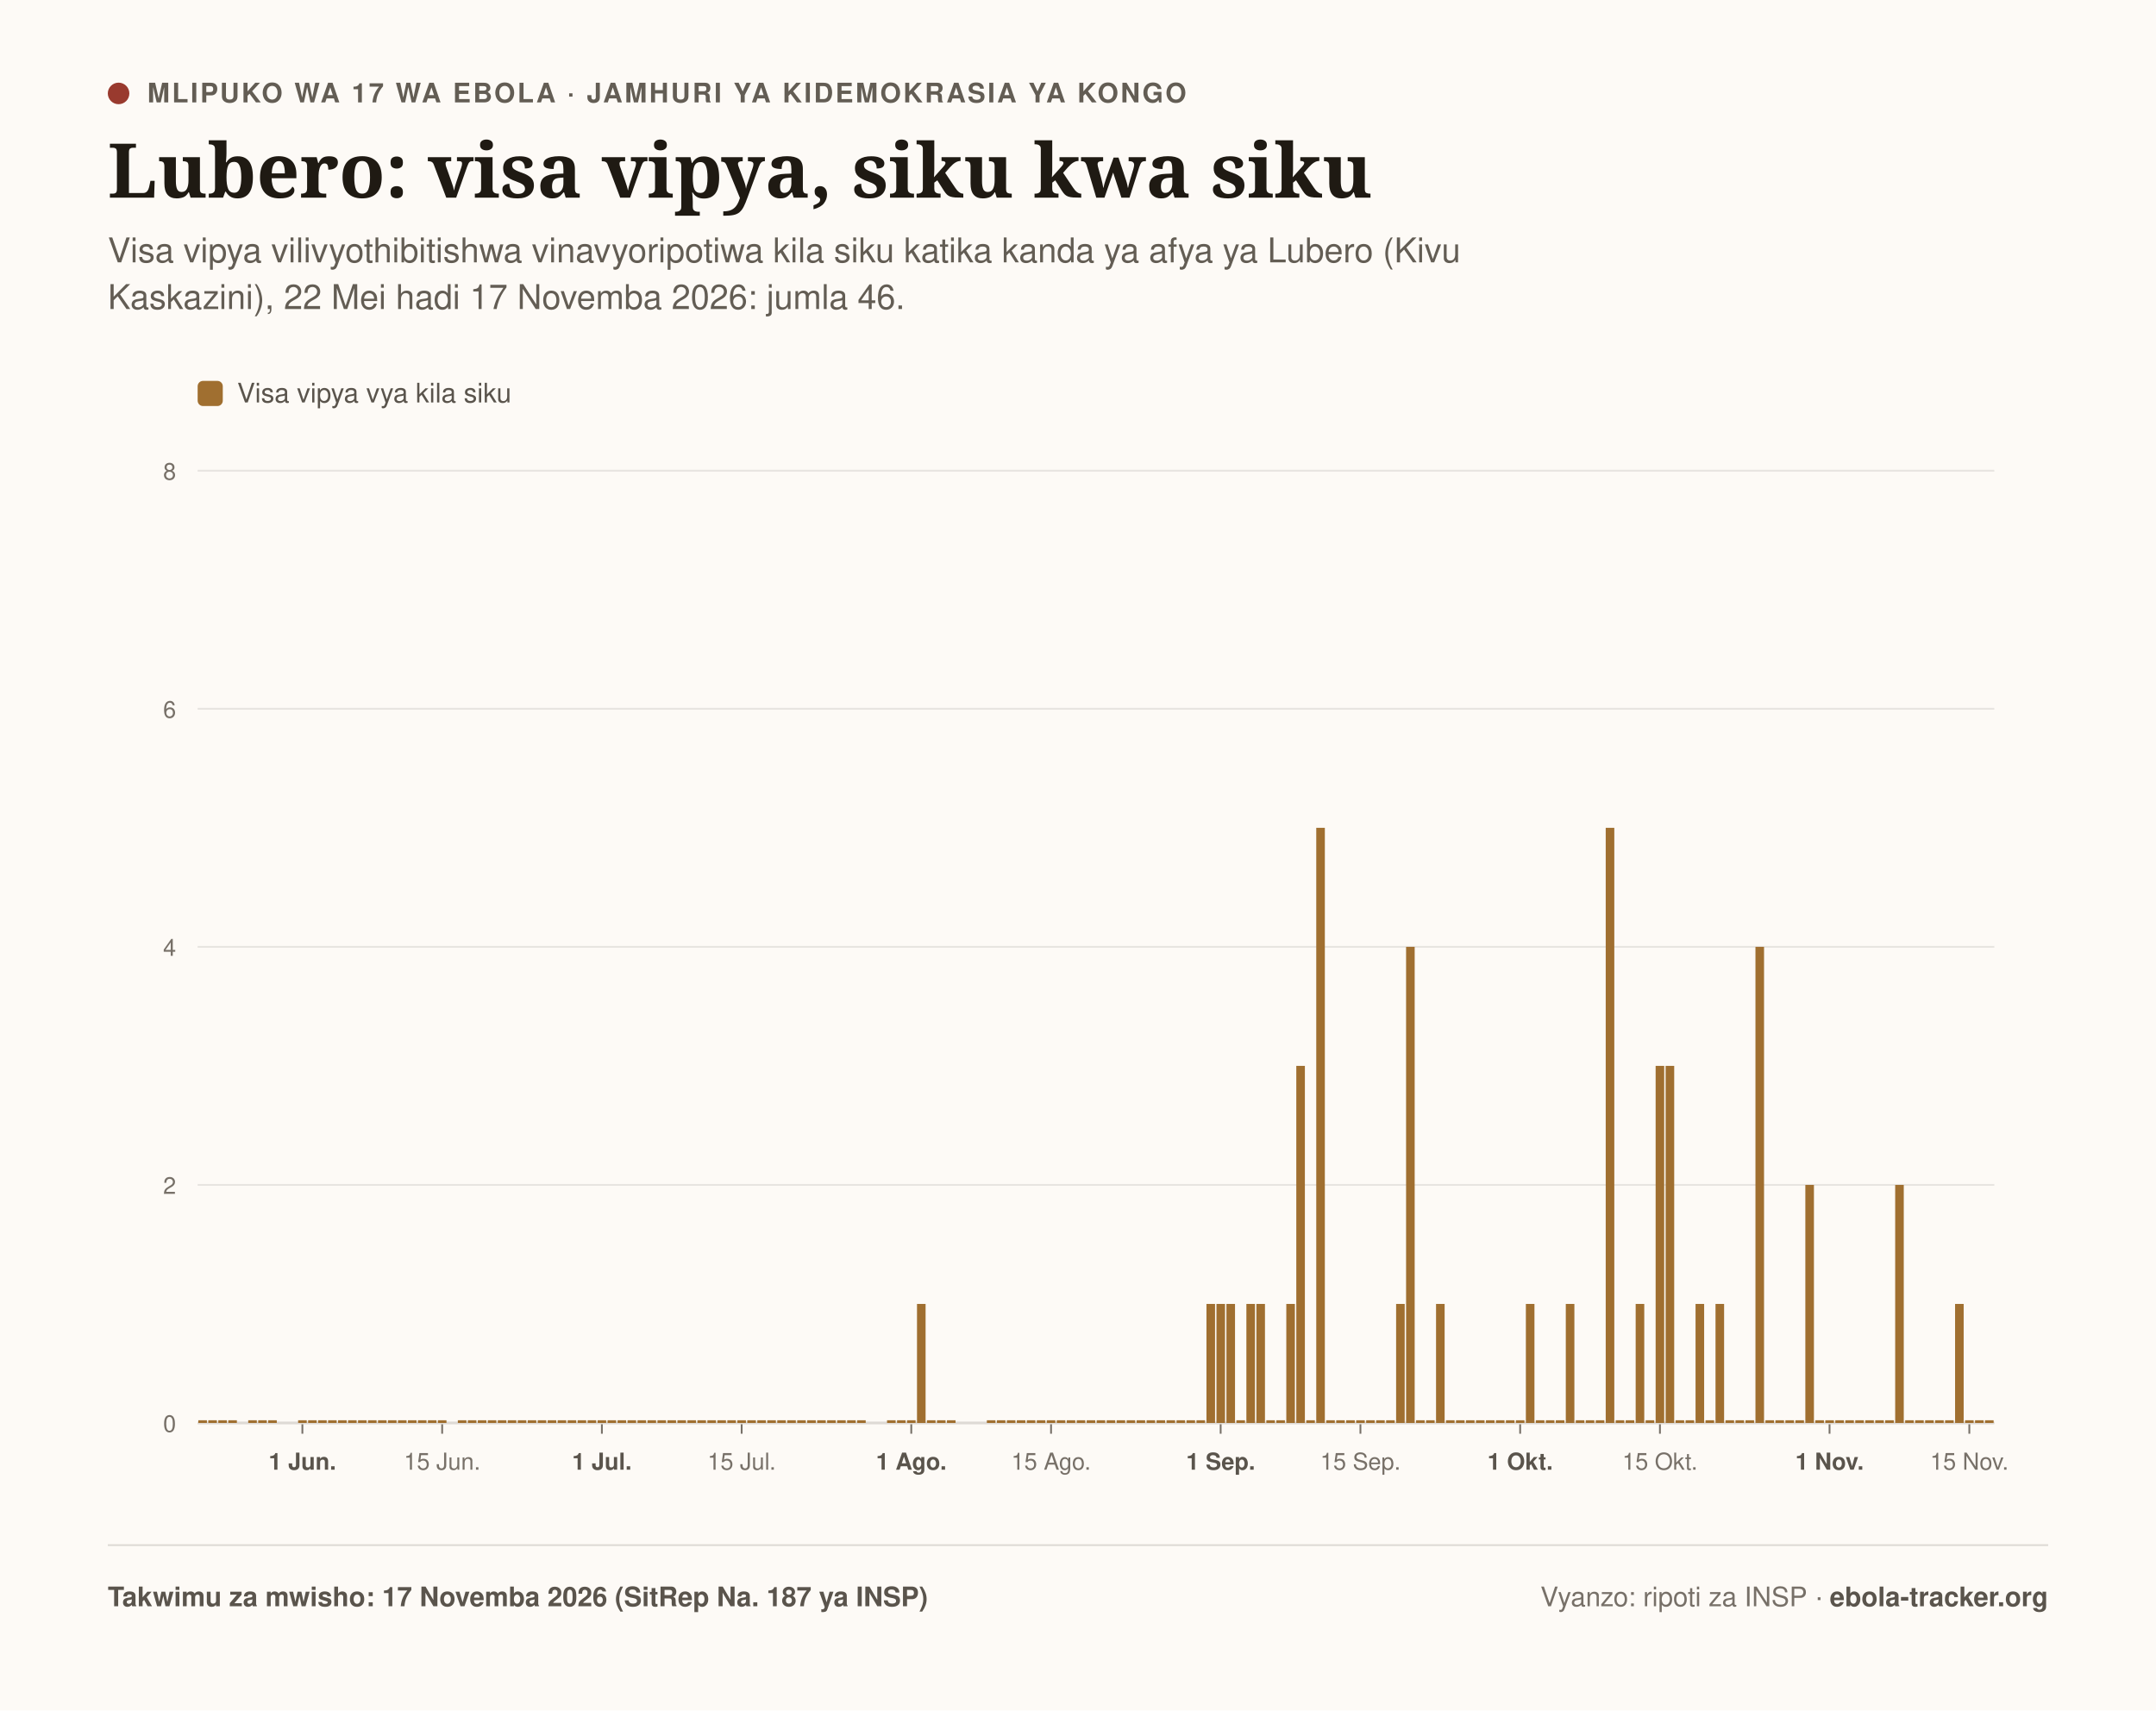
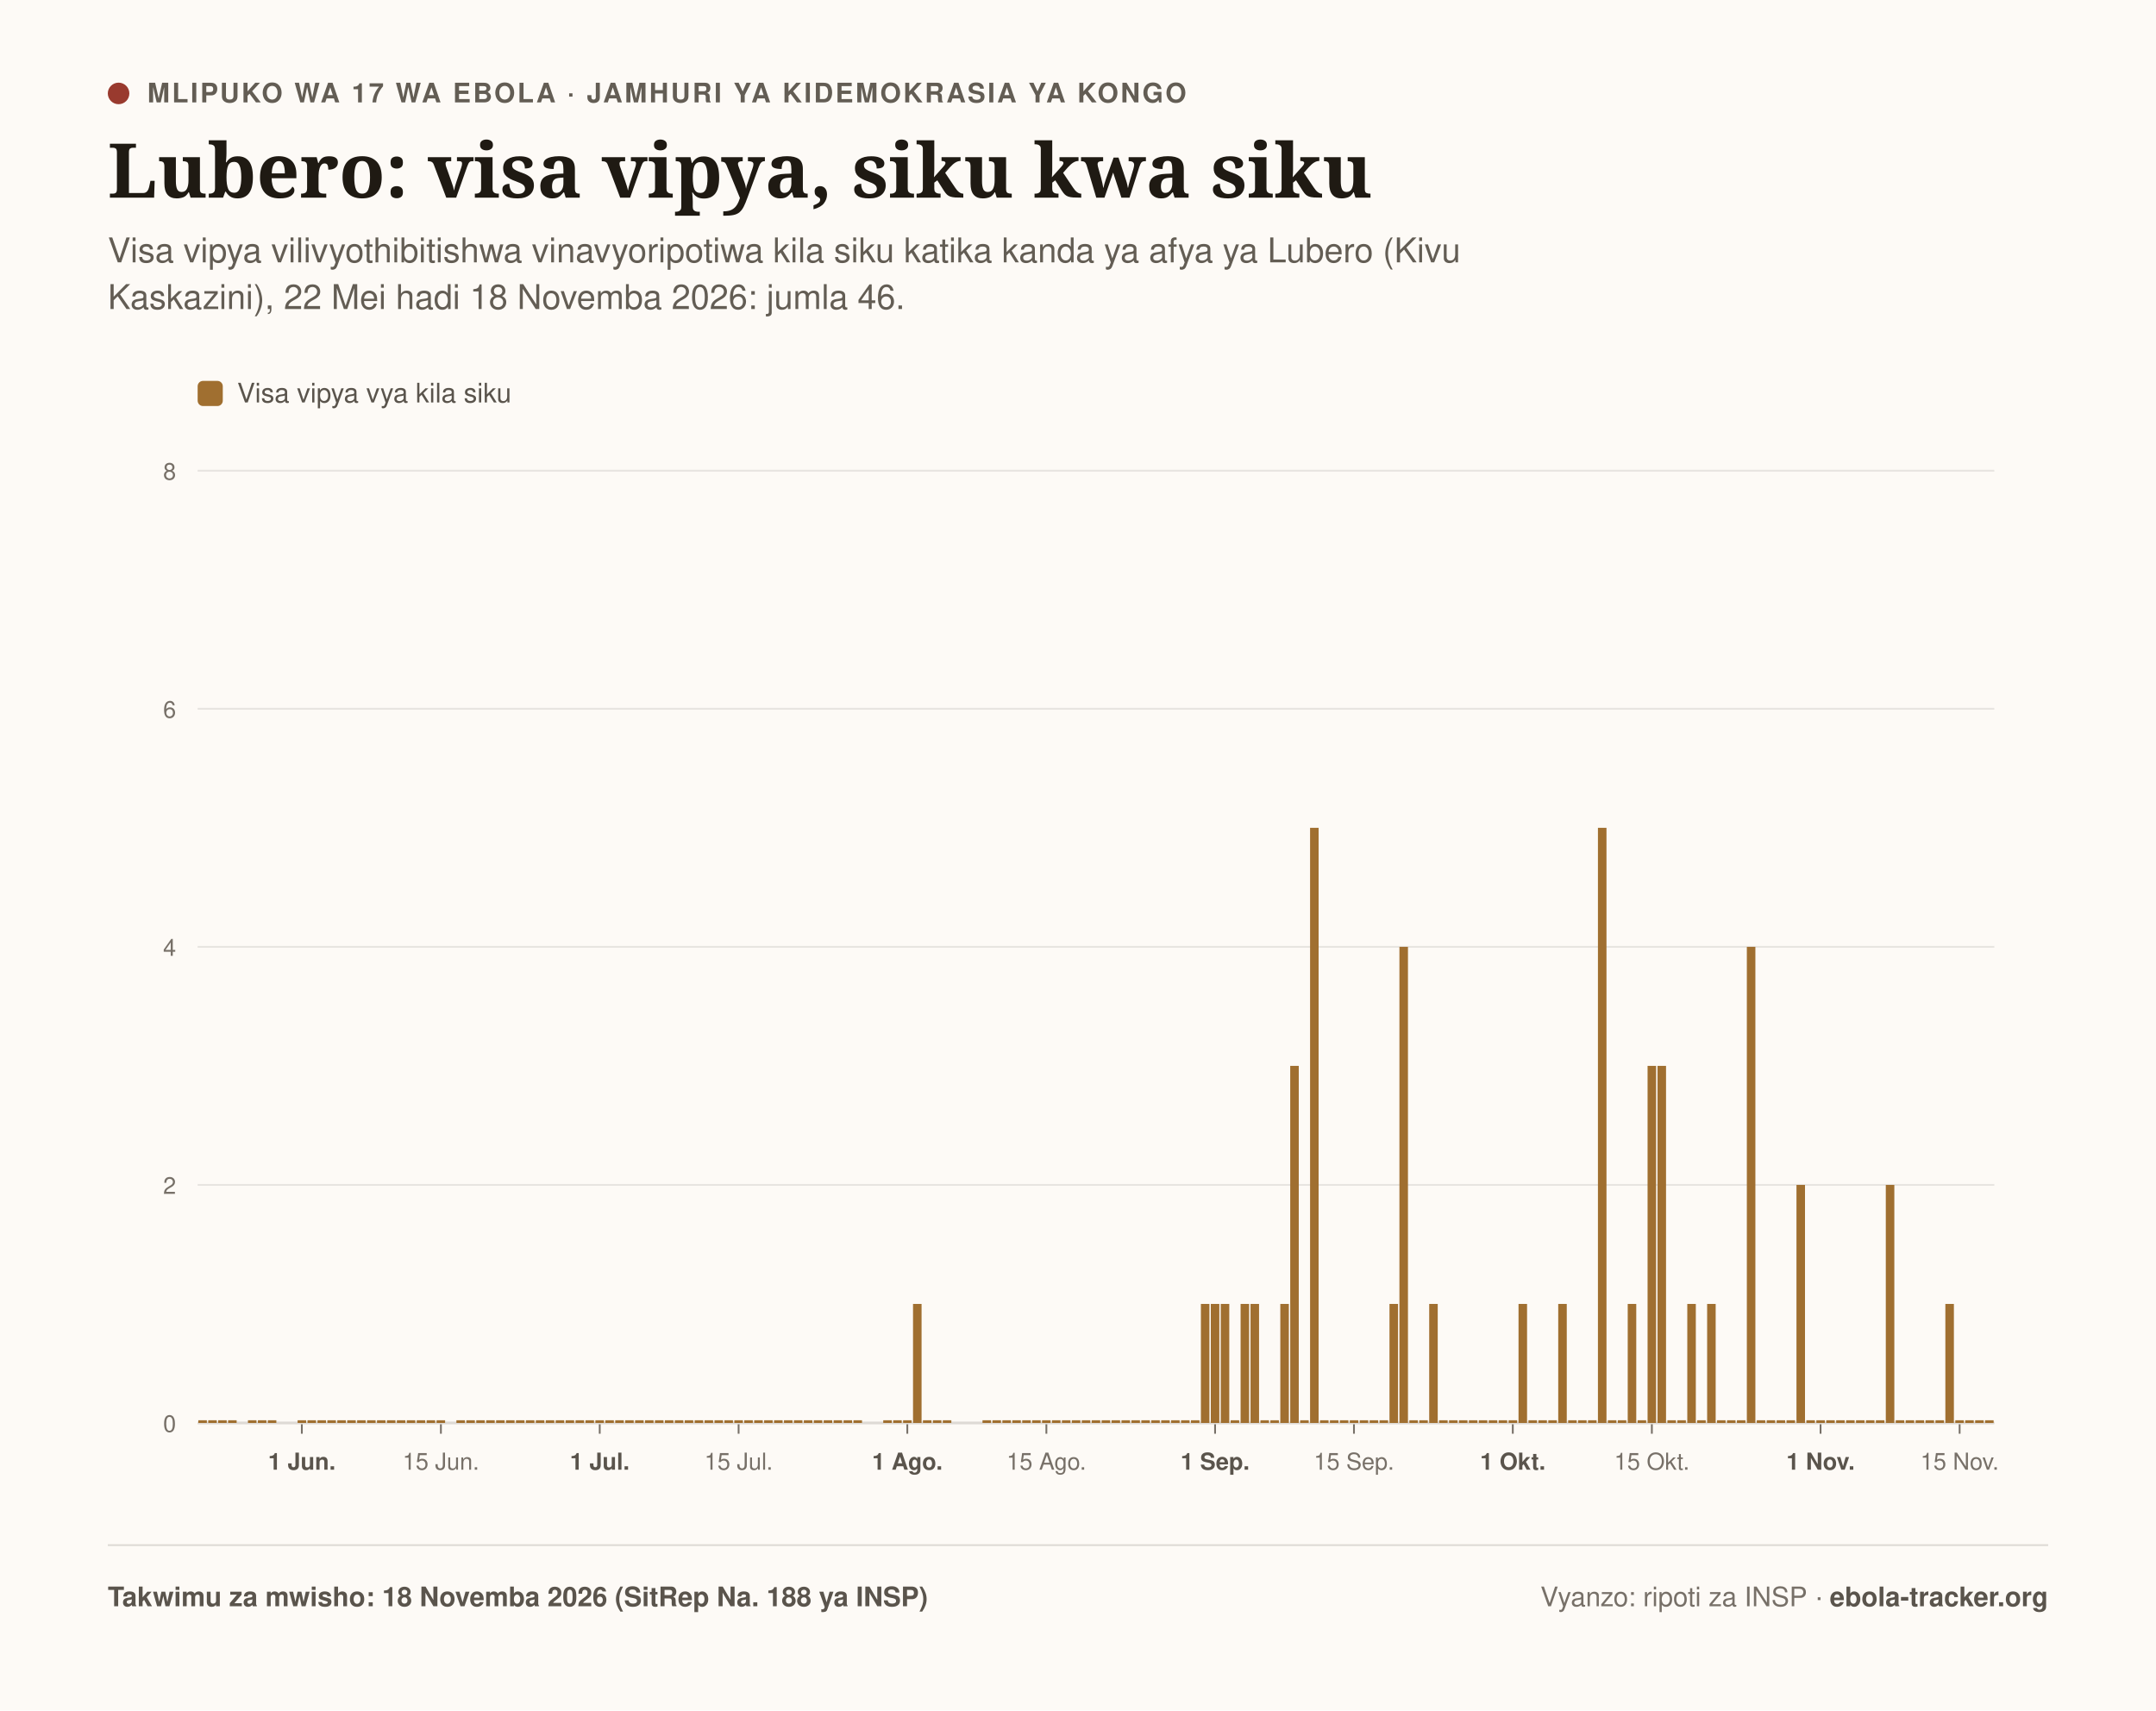
- <svg xmlns="http://www.w3.org/2000/svg" viewBox="0 0 1200 952" role="img" aria-label="Lubero: visa vipya, siku kwa siku. Visa vipya vilivyothibitishwa vinavyoripotiwa kila siku katika kanda ya afya ya Lubero (Kivu Kaskazini), 22 Mei hadi 17 Novemba 2026: jumla 46.">
+ <svg xmlns="http://www.w3.org/2000/svg" viewBox="0 0 1200 952" role="img" aria-label="Lubero: visa vipya, siku kwa siku. Visa vipya vilivyothibitishwa vinavyoripotiwa kila siku katika kanda ya afya ya Lubero (Kivu Kaskazini), 22 Mei hadi 18 Novemba 2026: jumla 46.">
  <rect width="1200" height="952" fill="#FDFAF6" />
  <circle cx="66" cy="52" r="6" fill="#993A2E" />
  <text x="82.0" y="57.0" font-family="'Public Sans',Helvetica,Arial,sans-serif" font-size="15" font-weight="700" fill="#635D54" text-anchor="start" letter-spacing=".08em">MLIPUKO WA 17 WA EBOLA · JAMHURI YA KIDEMOKRASIA YA KONGO</text>
  <text x="60.0" y="110.0" font-family="'Source Serif 4',Georgia,serif" font-size="42" font-weight="600" fill="#1F1A13" text-anchor="start">Lubero: visa vipya, siku kwa siku</text>
  <text x="60.0" y="146.0" font-family="'Public Sans',Helvetica,Arial,sans-serif" font-size="19" font-weight="400" fill="#635D54" text-anchor="start">Visa vipya vilivyothibitishwa vinavyoripotiwa kila siku katika kanda ya afya ya Lubero (Kivu</text>
-   <text x="60.0" y="172.0" font-family="'Public Sans',Helvetica,Arial,sans-serif" font-size="19" font-weight="400" fill="#635D54" text-anchor="start">Kaskazini), 22 Mei hadi 17 Novemba 2026: jumla 46.</text>
+   <text x="60.0" y="172.0" font-family="'Public Sans',Helvetica,Arial,sans-serif" font-size="19" font-weight="400" fill="#635D54" text-anchor="start">Kaskazini), 22 Mei hadi 18 Novemba 2026: jumla 46.</text>
  <rect x="110" y="212" width="14" height="14" rx="3" fill="#A06F30" />
  <text x="132.0" y="224.0" font-family="'Public Sans',Helvetica,Arial,sans-serif" font-size="15" font-weight="400" fill="#5A544C" text-anchor="start">Visa vipya vya kila siku</text>
  <line x1="110" x2="1110" y1="792.0" y2="792.0" stroke="#E7E4E0" />
  <text x="98.0" y="797.0" font-family="'Public Sans',Helvetica,Arial,sans-serif" font-size="13" font-weight="400" fill="#777068" text-anchor="end">0</text>
  <line x1="110" x2="1110" y1="659.5" y2="659.5" stroke="#E7E4E0" />
  <text x="98.0" y="664.5" font-family="'Public Sans',Helvetica,Arial,sans-serif" font-size="13" font-weight="400" fill="#777068" text-anchor="end">2</text>
  <line x1="110" x2="1110" y1="527.0" y2="527.0" stroke="#E7E4E0" />
  <text x="98.0" y="532.0" font-family="'Public Sans',Helvetica,Arial,sans-serif" font-size="13" font-weight="400" fill="#777068" text-anchor="end">4</text>
  <line x1="110" x2="1110" y1="394.5" y2="394.5" stroke="#E7E4E0" />
  <text x="98.0" y="399.5" font-family="'Public Sans',Helvetica,Arial,sans-serif" font-size="13" font-weight="400" fill="#777068" text-anchor="end">6</text>
  <line x1="110" x2="1110" y1="262.0" y2="262.0" stroke="#E7E4E0" />
  <text x="98.0" y="267.0" font-family="'Public Sans',Helvetica,Arial,sans-serif" font-size="13" font-weight="400" fill="#777068" text-anchor="end">8</text>
-   <line x1="168.3" x2="168.3" y1="792" y2="798" stroke="#777068" />
-   <text x="168.3" y="818.0" font-family="'Public Sans',Helvetica,Arial,sans-serif" font-size="13" font-weight="600" fill="#5A544C" text-anchor="middle">1 Jun.</text>
-   <line x1="246.1" x2="246.1" y1="792" y2="798" stroke="#777068" />
-   <text x="246.1" y="818.0" font-family="'Public Sans',Helvetica,Arial,sans-serif" font-size="13" font-weight="400" fill="#777068" text-anchor="middle">15 Jun.</text>
-   <line x1="335.0" x2="335.0" y1="792" y2="798" stroke="#777068" />
-   <text x="335.0" y="818.0" font-family="'Public Sans',Helvetica,Arial,sans-serif" font-size="13" font-weight="600" fill="#5A544C" text-anchor="middle">1 Jul.</text>
-   <line x1="412.8" x2="412.8" y1="792" y2="798" stroke="#777068" />
-   <text x="412.8" y="818.0" font-family="'Public Sans',Helvetica,Arial,sans-serif" font-size="13" font-weight="400" fill="#777068" text-anchor="middle">15 Jul.</text>
-   <line x1="507.2" x2="507.2" y1="792" y2="798" stroke="#777068" />
-   <text x="507.2" y="818.0" font-family="'Public Sans',Helvetica,Arial,sans-serif" font-size="13" font-weight="600" fill="#5A544C" text-anchor="middle">1 Ago.</text>
-   <line x1="585.0" x2="585.0" y1="792" y2="798" stroke="#777068" />
-   <text x="585.0" y="818.0" font-family="'Public Sans',Helvetica,Arial,sans-serif" font-size="13" font-weight="400" fill="#777068" text-anchor="middle">15 Ago.</text>
-   <line x1="679.4" x2="679.4" y1="792" y2="798" stroke="#777068" />
-   <text x="679.4" y="818.0" font-family="'Public Sans',Helvetica,Arial,sans-serif" font-size="13" font-weight="600" fill="#5A544C" text-anchor="middle">1 Sep.</text>
-   <line x1="757.2" x2="757.2" y1="792" y2="798" stroke="#777068" />
-   <text x="757.2" y="818.0" font-family="'Public Sans',Helvetica,Arial,sans-serif" font-size="13" font-weight="400" fill="#777068" text-anchor="middle">15 Sep.</text>
-   <line x1="846.1" x2="846.1" y1="792" y2="798" stroke="#777068" />
-   <text x="846.1" y="818.0" font-family="'Public Sans',Helvetica,Arial,sans-serif" font-size="13" font-weight="600" fill="#5A544C" text-anchor="middle">1 Okt.</text>
-   <line x1="923.9" x2="923.9" y1="792" y2="798" stroke="#777068" />
-   <text x="923.9" y="818.0" font-family="'Public Sans',Helvetica,Arial,sans-serif" font-size="13" font-weight="400" fill="#777068" text-anchor="middle">15 Okt.</text>
-   <line x1="1018.3" x2="1018.3" y1="792" y2="798" stroke="#777068" />
-   <text x="1018.3" y="818.0" font-family="'Public Sans',Helvetica,Arial,sans-serif" font-size="13" font-weight="600" fill="#5A544C" text-anchor="middle">1 Nov.</text>
-   <line x1="1096.1" x2="1096.1" y1="792" y2="798" stroke="#777068" />
-   <text x="1096.1" y="818.0" font-family="'Public Sans',Helvetica,Arial,sans-serif" font-size="13" font-weight="400" fill="#777068" text-anchor="middle">15 Nov.</text>
+   <line x1="168.0" x2="168.0" y1="792" y2="798" stroke="#777068" />
+   <text x="168.0" y="818.0" font-family="'Public Sans',Helvetica,Arial,sans-serif" font-size="13" font-weight="600" fill="#5A544C" text-anchor="middle">1 Jun.</text>
+   <line x1="245.4" x2="245.4" y1="792" y2="798" stroke="#777068" />
+   <text x="245.4" y="818.0" font-family="'Public Sans',Helvetica,Arial,sans-serif" font-size="13" font-weight="400" fill="#777068" text-anchor="middle">15 Jun.</text>
+   <line x1="333.8" x2="333.8" y1="792" y2="798" stroke="#777068" />
+   <text x="333.8" y="818.0" font-family="'Public Sans',Helvetica,Arial,sans-serif" font-size="13" font-weight="600" fill="#5A544C" text-anchor="middle">1 Jul.</text>
+   <line x1="411.1" x2="411.1" y1="792" y2="798" stroke="#777068" />
+   <text x="411.1" y="818.0" font-family="'Public Sans',Helvetica,Arial,sans-serif" font-size="13" font-weight="400" fill="#777068" text-anchor="middle">15 Jul.</text>
+   <line x1="505.0" x2="505.0" y1="792" y2="798" stroke="#777068" />
+   <text x="505.0" y="818.0" font-family="'Public Sans',Helvetica,Arial,sans-serif" font-size="13" font-weight="600" fill="#5A544C" text-anchor="middle">1 Ago.</text>
+   <line x1="582.4" x2="582.4" y1="792" y2="798" stroke="#777068" />
+   <text x="582.4" y="818.0" font-family="'Public Sans',Helvetica,Arial,sans-serif" font-size="13" font-weight="400" fill="#777068" text-anchor="middle">15 Ago.</text>
+   <line x1="676.3" x2="676.3" y1="792" y2="798" stroke="#777068" />
+   <text x="676.3" y="818.0" font-family="'Public Sans',Helvetica,Arial,sans-serif" font-size="13" font-weight="600" fill="#5A544C" text-anchor="middle">1 Sep.</text>
+   <line x1="753.6" x2="753.6" y1="792" y2="798" stroke="#777068" />
+   <text x="753.6" y="818.0" font-family="'Public Sans',Helvetica,Arial,sans-serif" font-size="13" font-weight="400" fill="#777068" text-anchor="middle">15 Sep.</text>
+   <line x1="842.0" x2="842.0" y1="792" y2="798" stroke="#777068" />
+   <text x="842.0" y="818.0" font-family="'Public Sans',Helvetica,Arial,sans-serif" font-size="13" font-weight="600" fill="#5A544C" text-anchor="middle">1 Okt.</text>
+   <line x1="919.4" x2="919.4" y1="792" y2="798" stroke="#777068" />
+   <text x="919.4" y="818.0" font-family="'Public Sans',Helvetica,Arial,sans-serif" font-size="13" font-weight="400" fill="#777068" text-anchor="middle">15 Okt.</text>
+   <line x1="1013.3" x2="1013.3" y1="792" y2="798" stroke="#777068" />
+   <text x="1013.3" y="818.0" font-family="'Public Sans',Helvetica,Arial,sans-serif" font-size="13" font-weight="600" fill="#5A544C" text-anchor="middle">1 Nov.</text>
+   <line x1="1090.7" x2="1090.7" y1="792" y2="798" stroke="#777068" />
+   <text x="1090.7" y="818.0" font-family="'Public Sans',Helvetica,Arial,sans-serif" font-size="13" font-weight="400" fill="#777068" text-anchor="middle">15 Nov.</text>
  <line x1="110" x2="1110" y1="792" y2="792" stroke="#DEDAD5" stroke-width="1.5" />
-   <rect x="110.39" y="790.50" width="4.78" height="1.50" fill="#A06F30" />
-   <rect x="115.94" y="790.50" width="4.78" height="1.50" fill="#A06F30" />
-   <rect x="121.50" y="790.50" width="4.78" height="1.50" fill="#A06F30" />
-   <rect x="127.06" y="790.50" width="4.78" height="1.50" fill="#A06F30" />
-   <rect x="138.17" y="790.50" width="4.78" height="1.50" fill="#A06F30" />
-   <rect x="143.72" y="790.50" width="4.78" height="1.50" fill="#A06F30" />
-   <rect x="149.28" y="790.50" width="4.78" height="1.50" fill="#A06F30" />
-   <rect x="165.94" y="790.50" width="4.78" height="1.50" fill="#A06F30" />
-   <rect x="171.50" y="790.50" width="4.78" height="1.50" fill="#A06F30" />
-   <rect x="177.06" y="790.50" width="4.78" height="1.50" fill="#A06F30" />
-   <rect x="182.61" y="790.50" width="4.78" height="1.50" fill="#A06F30" />
-   <rect x="188.17" y="790.50" width="4.78" height="1.50" fill="#A06F30" />
-   <rect x="193.72" y="790.50" width="4.78" height="1.50" fill="#A06F30" />
-   <rect x="199.28" y="790.50" width="4.78" height="1.50" fill="#A06F30" />
-   <rect x="204.83" y="790.50" width="4.78" height="1.50" fill="#A06F30" />
-   <rect x="210.39" y="790.50" width="4.78" height="1.50" fill="#A06F30" />
-   <rect x="215.94" y="790.50" width="4.78" height="1.50" fill="#A06F30" />
-   <rect x="221.50" y="790.50" width="4.78" height="1.50" fill="#A06F30" />
-   <rect x="227.06" y="790.50" width="4.78" height="1.50" fill="#A06F30" />
-   <rect x="232.61" y="790.50" width="4.78" height="1.50" fill="#A06F30" />
-   <rect x="238.17" y="790.50" width="4.78" height="1.50" fill="#A06F30" />
-   <rect x="243.72" y="790.50" width="4.78" height="1.50" fill="#A06F30" />
-   <rect x="254.83" y="790.50" width="4.78" height="1.50" fill="#A06F30" />
-   <rect x="260.39" y="790.50" width="4.78" height="1.50" fill="#A06F30" />
-   <rect x="265.94" y="790.50" width="4.78" height="1.50" fill="#A06F30" />
-   <rect x="271.50" y="790.50" width="4.78" height="1.50" fill="#A06F30" />
-   <rect x="277.06" y="790.50" width="4.78" height="1.50" fill="#A06F30" />
-   <rect x="282.61" y="790.50" width="4.78" height="1.50" fill="#A06F30" />
-   <rect x="288.17" y="790.50" width="4.78" height="1.50" fill="#A06F30" />
-   <rect x="293.72" y="790.50" width="4.78" height="1.50" fill="#A06F30" />
-   <rect x="299.28" y="790.50" width="4.78" height="1.50" fill="#A06F30" />
-   <rect x="304.83" y="790.50" width="4.78" height="1.50" fill="#A06F30" />
-   <rect x="310.39" y="790.50" width="4.78" height="1.50" fill="#A06F30" />
-   <rect x="315.94" y="790.50" width="4.78" height="1.50" fill="#A06F30" />
-   <rect x="321.50" y="790.50" width="4.78" height="1.50" fill="#A06F30" />
-   <rect x="327.06" y="790.50" width="4.78" height="1.50" fill="#A06F30" />
-   <rect x="332.61" y="790.50" width="4.78" height="1.50" fill="#A06F30" />
-   <rect x="338.17" y="790.50" width="4.78" height="1.50" fill="#A06F30" />
-   <rect x="343.72" y="790.50" width="4.78" height="1.50" fill="#A06F30" />
-   <rect x="349.28" y="790.50" width="4.78" height="1.50" fill="#A06F30" />
-   <rect x="354.83" y="790.50" width="4.78" height="1.50" fill="#A06F30" />
-   <rect x="360.39" y="790.50" width="4.78" height="1.50" fill="#A06F30" />
-   <rect x="365.94" y="790.50" width="4.78" height="1.50" fill="#A06F30" />
-   <rect x="371.50" y="790.50" width="4.78" height="1.50" fill="#A06F30" />
-   <rect x="377.06" y="790.50" width="4.78" height="1.50" fill="#A06F30" />
-   <rect x="382.61" y="790.50" width="4.78" height="1.50" fill="#A06F30" />
-   <rect x="388.17" y="790.50" width="4.78" height="1.50" fill="#A06F30" />
-   <rect x="393.72" y="790.50" width="4.78" height="1.50" fill="#A06F30" />
-   <rect x="399.28" y="790.50" width="4.78" height="1.50" fill="#A06F30" />
-   <rect x="404.83" y="790.50" width="4.78" height="1.50" fill="#A06F30" />
-   <rect x="410.39" y="790.50" width="4.78" height="1.50" fill="#A06F30" />
-   <rect x="415.94" y="790.50" width="4.78" height="1.50" fill="#A06F30" />
-   <rect x="421.50" y="790.50" width="4.78" height="1.50" fill="#A06F30" />
-   <rect x="427.06" y="790.50" width="4.78" height="1.50" fill="#A06F30" />
-   <rect x="432.61" y="790.50" width="4.78" height="1.50" fill="#A06F30" />
-   <rect x="438.17" y="790.50" width="4.78" height="1.50" fill="#A06F30" />
-   <rect x="443.72" y="790.50" width="4.78" height="1.50" fill="#A06F30" />
-   <rect x="449.28" y="790.50" width="4.78" height="1.50" fill="#A06F30" />
-   <rect x="454.83" y="790.50" width="4.78" height="1.50" fill="#A06F30" />
-   <rect x="460.39" y="790.50" width="4.78" height="1.50" fill="#A06F30" />
-   <rect x="465.94" y="790.50" width="4.78" height="1.50" fill="#A06F30" />
-   <rect x="471.50" y="790.50" width="4.78" height="1.50" fill="#A06F30" />
-   <rect x="477.06" y="790.50" width="4.78" height="1.50" fill="#A06F30" />
-   <rect x="493.72" y="790.50" width="4.78" height="1.50" fill="#A06F30" />
-   <rect x="499.28" y="790.50" width="4.78" height="1.50" fill="#A06F30" />
-   <rect x="504.83" y="790.50" width="4.78" height="1.50" fill="#A06F30" />
-   <rect x="510.39" y="725.75" width="4.78" height="66.25" fill="#A06F30" />
-   <rect x="515.94" y="790.50" width="4.78" height="1.50" fill="#A06F30" />
-   <rect x="521.50" y="790.50" width="4.78" height="1.50" fill="#A06F30" />
-   <rect x="527.06" y="790.50" width="4.78" height="1.50" fill="#A06F30" />
-   <rect x="549.28" y="790.50" width="4.78" height="1.50" fill="#A06F30" />
-   <rect x="554.83" y="790.50" width="4.78" height="1.50" fill="#A06F30" />
-   <rect x="560.39" y="790.50" width="4.78" height="1.50" fill="#A06F30" />
-   <rect x="565.94" y="790.50" width="4.78" height="1.50" fill="#A06F30" />
-   <rect x="571.50" y="790.50" width="4.78" height="1.50" fill="#A06F30" />
-   <rect x="577.06" y="790.50" width="4.78" height="1.50" fill="#A06F30" />
-   <rect x="582.61" y="790.50" width="4.78" height="1.50" fill="#A06F30" />
-   <rect x="588.17" y="790.50" width="4.78" height="1.50" fill="#A06F30" />
-   <rect x="593.72" y="790.50" width="4.78" height="1.50" fill="#A06F30" />
-   <rect x="599.28" y="790.50" width="4.78" height="1.50" fill="#A06F30" />
-   <rect x="604.83" y="790.50" width="4.78" height="1.50" fill="#A06F30" />
-   <rect x="610.39" y="790.50" width="4.78" height="1.50" fill="#A06F30" />
-   <rect x="615.94" y="790.50" width="4.78" height="1.50" fill="#A06F30" />
-   <rect x="621.50" y="790.50" width="4.78" height="1.50" fill="#A06F30" />
-   <rect x="627.06" y="790.50" width="4.78" height="1.50" fill="#A06F30" />
-   <rect x="632.61" y="790.50" width="4.78" height="1.50" fill="#A06F30" />
-   <rect x="638.17" y="790.50" width="4.78" height="1.50" fill="#A06F30" />
-   <rect x="643.72" y="790.50" width="4.78" height="1.50" fill="#A06F30" />
-   <rect x="649.28" y="790.50" width="4.78" height="1.50" fill="#A06F30" />
-   <rect x="654.83" y="790.50" width="4.78" height="1.50" fill="#A06F30" />
-   <rect x="660.39" y="790.50" width="4.78" height="1.50" fill="#A06F30" />
-   <rect x="665.94" y="790.50" width="4.78" height="1.50" fill="#A06F30" />
-   <rect x="671.50" y="725.75" width="4.78" height="66.25" fill="#A06F30" />
-   <rect x="677.06" y="725.75" width="4.78" height="66.25" fill="#A06F30" />
-   <rect x="682.61" y="725.75" width="4.78" height="66.25" fill="#A06F30" />
-   <rect x="688.17" y="790.50" width="4.78" height="1.50" fill="#A06F30" />
-   <rect x="693.72" y="725.75" width="4.78" height="66.25" fill="#A06F30" />
-   <rect x="699.28" y="725.75" width="4.78" height="66.25" fill="#A06F30" />
-   <rect x="704.83" y="790.50" width="4.78" height="1.50" fill="#A06F30" />
-   <rect x="710.39" y="790.50" width="4.78" height="1.50" fill="#A06F30" />
-   <rect x="715.94" y="725.75" width="4.78" height="66.25" fill="#A06F30" />
-   <rect x="721.50" y="593.25" width="4.78" height="198.75" fill="#A06F30" />
-   <rect x="727.06" y="790.50" width="4.78" height="1.50" fill="#A06F30" />
-   <rect x="732.61" y="460.75" width="4.78" height="331.25" fill="#A06F30" />
-   <rect x="738.17" y="790.50" width="4.78" height="1.50" fill="#A06F30" />
-   <rect x="743.72" y="790.50" width="4.78" height="1.50" fill="#A06F30" />
-   <rect x="749.28" y="790.50" width="4.78" height="1.50" fill="#A06F30" />
-   <rect x="754.83" y="790.50" width="4.78" height="1.50" fill="#A06F30" />
-   <rect x="760.39" y="790.50" width="4.78" height="1.50" fill="#A06F30" />
-   <rect x="765.94" y="790.50" width="4.78" height="1.50" fill="#A06F30" />
-   <rect x="771.50" y="790.50" width="4.78" height="1.50" fill="#A06F30" />
-   <rect x="777.06" y="725.75" width="4.78" height="66.25" fill="#A06F30" />
-   <rect x="782.61" y="527.00" width="4.78" height="265.00" fill="#A06F30" />
-   <rect x="788.17" y="790.50" width="4.78" height="1.50" fill="#A06F30" />
-   <rect x="793.72" y="790.50" width="4.78" height="1.50" fill="#A06F30" />
-   <rect x="799.28" y="725.75" width="4.78" height="66.25" fill="#A06F30" />
-   <rect x="804.83" y="790.50" width="4.78" height="1.50" fill="#A06F30" />
-   <rect x="810.39" y="790.50" width="4.78" height="1.50" fill="#A06F30" />
-   <rect x="815.94" y="790.50" width="4.78" height="1.50" fill="#A06F30" />
-   <rect x="821.50" y="790.50" width="4.78" height="1.50" fill="#A06F30" />
-   <rect x="827.06" y="790.50" width="4.78" height="1.50" fill="#A06F30" />
-   <rect x="832.61" y="790.50" width="4.78" height="1.50" fill="#A06F30" />
-   <rect x="838.17" y="790.50" width="4.78" height="1.50" fill="#A06F30" />
-   <rect x="843.72" y="790.50" width="4.78" height="1.50" fill="#A06F30" />
-   <rect x="849.28" y="725.75" width="4.78" height="66.25" fill="#A06F30" />
-   <rect x="854.83" y="790.50" width="4.78" height="1.50" fill="#A06F30" />
-   <rect x="860.39" y="790.50" width="4.78" height="1.50" fill="#A06F30" />
-   <rect x="865.94" y="790.50" width="4.78" height="1.50" fill="#A06F30" />
-   <rect x="871.50" y="725.75" width="4.78" height="66.25" fill="#A06F30" />
-   <rect x="877.06" y="790.50" width="4.78" height="1.50" fill="#A06F30" />
-   <rect x="882.61" y="790.50" width="4.78" height="1.50" fill="#A06F30" />
-   <rect x="888.17" y="790.50" width="4.78" height="1.50" fill="#A06F30" />
-   <rect x="893.72" y="460.75" width="4.78" height="331.25" fill="#A06F30" />
-   <rect x="899.28" y="790.50" width="4.78" height="1.50" fill="#A06F30" />
-   <rect x="904.83" y="790.50" width="4.78" height="1.50" fill="#A06F30" />
-   <rect x="910.39" y="725.75" width="4.78" height="66.25" fill="#A06F30" />
-   <rect x="915.94" y="790.50" width="4.78" height="1.50" fill="#A06F30" />
-   <rect x="921.50" y="593.25" width="4.78" height="198.75" fill="#A06F30" />
-   <rect x="927.06" y="593.25" width="4.78" height="198.75" fill="#A06F30" />
-   <rect x="932.61" y="790.50" width="4.78" height="1.50" fill="#A06F30" />
-   <rect x="938.17" y="790.50" width="4.78" height="1.50" fill="#A06F30" />
-   <rect x="943.72" y="725.75" width="4.78" height="66.25" fill="#A06F30" />
-   <rect x="949.28" y="790.50" width="4.78" height="1.50" fill="#A06F30" />
-   <rect x="954.83" y="725.75" width="4.78" height="66.25" fill="#A06F30" />
-   <rect x="960.39" y="790.50" width="4.78" height="1.50" fill="#A06F30" />
-   <rect x="965.94" y="790.50" width="4.78" height="1.50" fill="#A06F30" />
-   <rect x="971.50" y="790.50" width="4.78" height="1.50" fill="#A06F30" />
-   <rect x="977.06" y="527.00" width="4.78" height="265.00" fill="#A06F30" />
-   <rect x="982.61" y="790.50" width="4.78" height="1.50" fill="#A06F30" />
-   <rect x="988.17" y="790.50" width="4.78" height="1.50" fill="#A06F30" />
-   <rect x="993.72" y="790.50" width="4.78" height="1.50" fill="#A06F30" />
-   <rect x="999.28" y="790.50" width="4.78" height="1.50" fill="#A06F30" />
-   <rect x="1004.83" y="659.50" width="4.78" height="132.50" fill="#A06F30" />
-   <rect x="1010.39" y="790.50" width="4.78" height="1.50" fill="#A06F30" />
-   <rect x="1015.94" y="790.50" width="4.78" height="1.50" fill="#A06F30" />
-   <rect x="1021.50" y="790.50" width="4.78" height="1.50" fill="#A06F30" />
-   <rect x="1027.06" y="790.50" width="4.78" height="1.50" fill="#A06F30" />
-   <rect x="1032.61" y="790.50" width="4.78" height="1.50" fill="#A06F30" />
-   <rect x="1038.17" y="790.50" width="4.78" height="1.50" fill="#A06F30" />
-   <rect x="1043.72" y="790.50" width="4.78" height="1.50" fill="#A06F30" />
-   <rect x="1049.28" y="790.50" width="4.78" height="1.50" fill="#A06F30" />
-   <rect x="1054.83" y="659.50" width="4.78" height="132.50" fill="#A06F30" />
-   <rect x="1060.39" y="790.50" width="4.78" height="1.50" fill="#A06F30" />
-   <rect x="1065.94" y="790.50" width="4.78" height="1.50" fill="#A06F30" />
-   <rect x="1071.50" y="790.50" width="4.78" height="1.50" fill="#A06F30" />
-   <rect x="1077.06" y="790.50" width="4.78" height="1.50" fill="#A06F30" />
-   <rect x="1082.61" y="790.50" width="4.78" height="1.50" fill="#A06F30" />
-   <rect x="1088.17" y="725.75" width="4.78" height="66.25" fill="#A06F30" />
-   <rect x="1093.72" y="790.50" width="4.78" height="1.50" fill="#A06F30" />
-   <rect x="1099.28" y="790.50" width="4.78" height="1.50" fill="#A06F30" />
-   <rect x="1104.83" y="790.50" width="4.78" height="1.50" fill="#A06F30" />
+   <rect x="110.39" y="790.50" width="4.75" height="1.50" fill="#A06F30" />
+   <rect x="115.91" y="790.50" width="4.75" height="1.50" fill="#A06F30" />
+   <rect x="121.44" y="790.50" width="4.75" height="1.50" fill="#A06F30" />
+   <rect x="126.96" y="790.50" width="4.75" height="1.50" fill="#A06F30" />
+   <rect x="138.01" y="790.50" width="4.75" height="1.50" fill="#A06F30" />
+   <rect x="143.54" y="790.50" width="4.75" height="1.50" fill="#A06F30" />
+   <rect x="149.06" y="790.50" width="4.75" height="1.50" fill="#A06F30" />
+   <rect x="165.64" y="790.50" width="4.75" height="1.50" fill="#A06F30" />
+   <rect x="171.16" y="790.50" width="4.75" height="1.50" fill="#A06F30" />
+   <rect x="176.69" y="790.50" width="4.75" height="1.50" fill="#A06F30" />
+   <rect x="182.21" y="790.50" width="4.75" height="1.50" fill="#A06F30" />
+   <rect x="187.73" y="790.50" width="4.75" height="1.50" fill="#A06F30" />
+   <rect x="193.26" y="790.50" width="4.75" height="1.50" fill="#A06F30" />
+   <rect x="198.78" y="790.50" width="4.75" height="1.50" fill="#A06F30" />
+   <rect x="204.31" y="790.50" width="4.75" height="1.50" fill="#A06F30" />
+   <rect x="209.83" y="790.50" width="4.75" height="1.50" fill="#A06F30" />
+   <rect x="215.36" y="790.50" width="4.75" height="1.50" fill="#A06F30" />
+   <rect x="220.88" y="790.50" width="4.75" height="1.50" fill="#A06F30" />
+   <rect x="226.41" y="790.50" width="4.75" height="1.50" fill="#A06F30" />
+   <rect x="231.93" y="790.50" width="4.75" height="1.50" fill="#A06F30" />
+   <rect x="237.46" y="790.50" width="4.75" height="1.50" fill="#A06F30" />
+   <rect x="242.98" y="790.50" width="4.75" height="1.50" fill="#A06F30" />
+   <rect x="254.03" y="790.50" width="4.75" height="1.50" fill="#A06F30" />
+   <rect x="259.56" y="790.50" width="4.75" height="1.50" fill="#A06F30" />
+   <rect x="265.08" y="790.50" width="4.75" height="1.50" fill="#A06F30" />
+   <rect x="270.61" y="790.50" width="4.75" height="1.50" fill="#A06F30" />
+   <rect x="276.13" y="790.50" width="4.75" height="1.50" fill="#A06F30" />
+   <rect x="281.66" y="790.50" width="4.75" height="1.50" fill="#A06F30" />
+   <rect x="287.18" y="790.50" width="4.75" height="1.50" fill="#A06F30" />
+   <rect x="292.71" y="790.50" width="4.75" height="1.50" fill="#A06F30" />
+   <rect x="298.23" y="790.50" width="4.75" height="1.50" fill="#A06F30" />
+   <rect x="303.76" y="790.50" width="4.75" height="1.50" fill="#A06F30" />
+   <rect x="309.28" y="790.50" width="4.75" height="1.50" fill="#A06F30" />
+   <rect x="314.81" y="790.50" width="4.75" height="1.50" fill="#A06F30" />
+   <rect x="320.33" y="790.50" width="4.75" height="1.50" fill="#A06F30" />
+   <rect x="325.86" y="790.50" width="4.75" height="1.50" fill="#A06F30" />
+   <rect x="331.38" y="790.50" width="4.75" height="1.50" fill="#A06F30" />
+   <rect x="336.91" y="790.50" width="4.75" height="1.50" fill="#A06F30" />
+   <rect x="342.43" y="790.50" width="4.75" height="1.50" fill="#A06F30" />
+   <rect x="347.96" y="790.50" width="4.75" height="1.50" fill="#A06F30" />
+   <rect x="353.48" y="790.50" width="4.75" height="1.50" fill="#A06F30" />
+   <rect x="359.01" y="790.50" width="4.75" height="1.50" fill="#A06F30" />
+   <rect x="364.53" y="790.50" width="4.75" height="1.50" fill="#A06F30" />
+   <rect x="370.06" y="790.50" width="4.75" height="1.50" fill="#A06F30" />
+   <rect x="375.58" y="790.50" width="4.75" height="1.50" fill="#A06F30" />
+   <rect x="381.10" y="790.50" width="4.75" height="1.50" fill="#A06F30" />
+   <rect x="386.63" y="790.50" width="4.75" height="1.50" fill="#A06F30" />
+   <rect x="392.15" y="790.50" width="4.75" height="1.50" fill="#A06F30" />
+   <rect x="397.68" y="790.50" width="4.75" height="1.50" fill="#A06F30" />
+   <rect x="403.20" y="790.50" width="4.75" height="1.50" fill="#A06F30" />
+   <rect x="408.73" y="790.50" width="4.75" height="1.50" fill="#A06F30" />
+   <rect x="414.25" y="790.50" width="4.75" height="1.50" fill="#A06F30" />
+   <rect x="419.78" y="790.50" width="4.75" height="1.50" fill="#A06F30" />
+   <rect x="425.30" y="790.50" width="4.75" height="1.50" fill="#A06F30" />
+   <rect x="430.83" y="790.50" width="4.75" height="1.50" fill="#A06F30" />
+   <rect x="436.35" y="790.50" width="4.75" height="1.50" fill="#A06F30" />
+   <rect x="441.88" y="790.50" width="4.75" height="1.50" fill="#A06F30" />
+   <rect x="447.40" y="790.50" width="4.75" height="1.50" fill="#A06F30" />
+   <rect x="452.93" y="790.50" width="4.75" height="1.50" fill="#A06F30" />
+   <rect x="458.45" y="790.50" width="4.75" height="1.50" fill="#A06F30" />
+   <rect x="463.98" y="790.50" width="4.75" height="1.50" fill="#A06F30" />
+   <rect x="469.50" y="790.50" width="4.75" height="1.50" fill="#A06F30" />
+   <rect x="475.03" y="790.50" width="4.75" height="1.50" fill="#A06F30" />
+   <rect x="491.60" y="790.50" width="4.75" height="1.50" fill="#A06F30" />
+   <rect x="497.13" y="790.50" width="4.75" height="1.50" fill="#A06F30" />
+   <rect x="502.65" y="790.50" width="4.75" height="1.50" fill="#A06F30" />
+   <rect x="508.18" y="725.75" width="4.75" height="66.25" fill="#A06F30" />
+   <rect x="513.70" y="790.50" width="4.75" height="1.50" fill="#A06F30" />
+   <rect x="519.23" y="790.50" width="4.75" height="1.50" fill="#A06F30" />
+   <rect x="524.75" y="790.50" width="4.75" height="1.50" fill="#A06F30" />
+   <rect x="546.85" y="790.50" width="4.75" height="1.50" fill="#A06F30" />
+   <rect x="552.38" y="790.50" width="4.75" height="1.50" fill="#A06F30" />
+   <rect x="557.90" y="790.50" width="4.75" height="1.50" fill="#A06F30" />
+   <rect x="563.43" y="790.50" width="4.75" height="1.50" fill="#A06F30" />
+   <rect x="568.95" y="790.50" width="4.75" height="1.50" fill="#A06F30" />
+   <rect x="574.48" y="790.50" width="4.75" height="1.50" fill="#A06F30" />
+   <rect x="580.00" y="790.50" width="4.75" height="1.50" fill="#A06F30" />
+   <rect x="585.52" y="790.50" width="4.75" height="1.50" fill="#A06F30" />
+   <rect x="591.05" y="790.50" width="4.75" height="1.50" fill="#A06F30" />
+   <rect x="596.57" y="790.50" width="4.75" height="1.50" fill="#A06F30" />
+   <rect x="602.10" y="790.50" width="4.75" height="1.50" fill="#A06F30" />
+   <rect x="607.62" y="790.50" width="4.75" height="1.50" fill="#A06F30" />
+   <rect x="613.15" y="790.50" width="4.75" height="1.50" fill="#A06F30" />
+   <rect x="618.67" y="790.50" width="4.75" height="1.50" fill="#A06F30" />
+   <rect x="624.20" y="790.50" width="4.75" height="1.50" fill="#A06F30" />
+   <rect x="629.72" y="790.50" width="4.75" height="1.50" fill="#A06F30" />
+   <rect x="635.25" y="790.50" width="4.75" height="1.50" fill="#A06F30" />
+   <rect x="640.77" y="790.50" width="4.75" height="1.50" fill="#A06F30" />
+   <rect x="646.30" y="790.50" width="4.75" height="1.50" fill="#A06F30" />
+   <rect x="651.82" y="790.50" width="4.75" height="1.50" fill="#A06F30" />
+   <rect x="657.35" y="790.50" width="4.75" height="1.50" fill="#A06F30" />
+   <rect x="662.87" y="790.50" width="4.75" height="1.50" fill="#A06F30" />
+   <rect x="668.40" y="725.75" width="4.75" height="66.25" fill="#A06F30" />
+   <rect x="673.92" y="725.75" width="4.75" height="66.25" fill="#A06F30" />
+   <rect x="679.45" y="725.75" width="4.75" height="66.25" fill="#A06F30" />
+   <rect x="684.97" y="790.50" width="4.75" height="1.50" fill="#A06F30" />
+   <rect x="690.50" y="725.75" width="4.75" height="66.25" fill="#A06F30" />
+   <rect x="696.02" y="725.75" width="4.75" height="66.25" fill="#A06F30" />
+   <rect x="701.55" y="790.50" width="4.75" height="1.50" fill="#A06F30" />
+   <rect x="707.07" y="790.50" width="4.75" height="1.50" fill="#A06F30" />
+   <rect x="712.60" y="725.75" width="4.75" height="66.25" fill="#A06F30" />
+   <rect x="718.12" y="593.25" width="4.75" height="198.75" fill="#A06F30" />
+   <rect x="723.65" y="790.50" width="4.75" height="1.50" fill="#A06F30" />
+   <rect x="729.17" y="460.75" width="4.75" height="331.25" fill="#A06F30" />
+   <rect x="734.70" y="790.50" width="4.75" height="1.50" fill="#A06F30" />
+   <rect x="740.22" y="790.50" width="4.75" height="1.50" fill="#A06F30" />
+   <rect x="745.75" y="790.50" width="4.75" height="1.50" fill="#A06F30" />
+   <rect x="751.27" y="790.50" width="4.75" height="1.50" fill="#A06F30" />
+   <rect x="756.80" y="790.50" width="4.75" height="1.50" fill="#A06F30" />
+   <rect x="762.32" y="790.50" width="4.75" height="1.50" fill="#A06F30" />
+   <rect x="767.85" y="790.50" width="4.75" height="1.50" fill="#A06F30" />
+   <rect x="773.37" y="725.75" width="4.75" height="66.25" fill="#A06F30" />
+   <rect x="778.90" y="527.00" width="4.75" height="265.00" fill="#A06F30" />
+   <rect x="784.42" y="790.50" width="4.75" height="1.50" fill="#A06F30" />
+   <rect x="789.94" y="790.50" width="4.75" height="1.50" fill="#A06F30" />
+   <rect x="795.47" y="725.75" width="4.75" height="66.25" fill="#A06F30" />
+   <rect x="800.99" y="790.50" width="4.75" height="1.50" fill="#A06F30" />
+   <rect x="806.52" y="790.50" width="4.75" height="1.50" fill="#A06F30" />
+   <rect x="812.04" y="790.50" width="4.75" height="1.50" fill="#A06F30" />
+   <rect x="817.57" y="790.50" width="4.75" height="1.50" fill="#A06F30" />
+   <rect x="823.09" y="790.50" width="4.75" height="1.50" fill="#A06F30" />
+   <rect x="828.62" y="790.50" width="4.75" height="1.50" fill="#A06F30" />
+   <rect x="834.14" y="790.50" width="4.75" height="1.50" fill="#A06F30" />
+   <rect x="839.67" y="790.50" width="4.75" height="1.50" fill="#A06F30" />
+   <rect x="845.19" y="725.75" width="4.75" height="66.25" fill="#A06F30" />
+   <rect x="850.72" y="790.50" width="4.75" height="1.50" fill="#A06F30" />
+   <rect x="856.24" y="790.50" width="4.75" height="1.50" fill="#A06F30" />
+   <rect x="861.77" y="790.50" width="4.75" height="1.50" fill="#A06F30" />
+   <rect x="867.29" y="725.75" width="4.75" height="66.25" fill="#A06F30" />
+   <rect x="872.82" y="790.50" width="4.75" height="1.50" fill="#A06F30" />
+   <rect x="878.34" y="790.50" width="4.75" height="1.50" fill="#A06F30" />
+   <rect x="883.87" y="790.50" width="4.75" height="1.50" fill="#A06F30" />
+   <rect x="889.39" y="460.75" width="4.75" height="331.25" fill="#A06F30" />
+   <rect x="894.92" y="790.50" width="4.75" height="1.50" fill="#A06F30" />
+   <rect x="900.44" y="790.50" width="4.75" height="1.50" fill="#A06F30" />
+   <rect x="905.97" y="725.75" width="4.75" height="66.25" fill="#A06F30" />
+   <rect x="911.49" y="790.50" width="4.75" height="1.50" fill="#A06F30" />
+   <rect x="917.02" y="593.25" width="4.75" height="198.75" fill="#A06F30" />
+   <rect x="922.54" y="593.25" width="4.75" height="198.75" fill="#A06F30" />
+   <rect x="928.07" y="790.50" width="4.75" height="1.50" fill="#A06F30" />
+   <rect x="933.59" y="790.50" width="4.75" height="1.50" fill="#A06F30" />
+   <rect x="939.12" y="725.75" width="4.75" height="66.25" fill="#A06F30" />
+   <rect x="944.64" y="790.50" width="4.75" height="1.50" fill="#A06F30" />
+   <rect x="950.17" y="725.75" width="4.75" height="66.25" fill="#A06F30" />
+   <rect x="955.69" y="790.50" width="4.75" height="1.50" fill="#A06F30" />
+   <rect x="961.22" y="790.50" width="4.75" height="1.50" fill="#A06F30" />
+   <rect x="966.74" y="790.50" width="4.75" height="1.50" fill="#A06F30" />
+   <rect x="972.27" y="527.00" width="4.75" height="265.00" fill="#A06F30" />
+   <rect x="977.79" y="790.50" width="4.75" height="1.50" fill="#A06F30" />
+   <rect x="983.31" y="790.50" width="4.75" height="1.50" fill="#A06F30" />
+   <rect x="988.84" y="790.50" width="4.75" height="1.50" fill="#A06F30" />
+   <rect x="994.36" y="790.50" width="4.75" height="1.50" fill="#A06F30" />
+   <rect x="999.89" y="659.50" width="4.75" height="132.50" fill="#A06F30" />
+   <rect x="1005.41" y="790.50" width="4.75" height="1.50" fill="#A06F30" />
+   <rect x="1010.94" y="790.50" width="4.75" height="1.50" fill="#A06F30" />
+   <rect x="1016.46" y="790.50" width="4.75" height="1.50" fill="#A06F30" />
+   <rect x="1021.99" y="790.50" width="4.75" height="1.50" fill="#A06F30" />
+   <rect x="1027.51" y="790.50" width="4.75" height="1.50" fill="#A06F30" />
+   <rect x="1033.04" y="790.50" width="4.75" height="1.50" fill="#A06F30" />
+   <rect x="1038.56" y="790.50" width="4.75" height="1.50" fill="#A06F30" />
+   <rect x="1044.09" y="790.50" width="4.75" height="1.50" fill="#A06F30" />
+   <rect x="1049.61" y="659.50" width="4.75" height="132.50" fill="#A06F30" />
+   <rect x="1055.14" y="790.50" width="4.75" height="1.50" fill="#A06F30" />
+   <rect x="1060.66" y="790.50" width="4.75" height="1.50" fill="#A06F30" />
+   <rect x="1066.19" y="790.50" width="4.75" height="1.50" fill="#A06F30" />
+   <rect x="1071.71" y="790.50" width="4.75" height="1.50" fill="#A06F30" />
+   <rect x="1077.24" y="790.50" width="4.75" height="1.50" fill="#A06F30" />
+   <rect x="1082.76" y="725.75" width="4.75" height="66.25" fill="#A06F30" />
+   <rect x="1088.29" y="790.50" width="4.75" height="1.50" fill="#A06F30" />
+   <rect x="1093.81" y="790.50" width="4.75" height="1.50" fill="#A06F30" />
+   <rect x="1099.34" y="790.50" width="4.75" height="1.50" fill="#A06F30" />
+   <rect x="1104.86" y="790.50" width="4.75" height="1.50" fill="#A06F30" />
  <line x1="60" x2="1140" y1="860" y2="860" stroke="#DEDAD5" />
-   <text x="60.0" y="894.0" font-family="'Public Sans',Helvetica,Arial,sans-serif" font-size="15" font-weight="600" fill="#5A544C" text-anchor="start">Takwimu za mwisho: 17 Novemba 2026 (SitRep Na. 187 ya INSP)</text>
+   <text x="60.0" y="894.0" font-family="'Public Sans',Helvetica,Arial,sans-serif" font-size="15" font-weight="600" fill="#5A544C" text-anchor="start">Takwimu za mwisho: 18 Novemba 2026 (SitRep Na. 188 ya INSP)</text>
  <text x="1140" y="894" text-anchor="end" font-family="'Public Sans',Helvetica,Arial,sans-serif" font-size="15" fill="#777068">Vyanzo: ripoti za INSP · <tspan font-weight="700" fill="#5A544C">ebola-tracker.org</tspan>
  </text>
</svg>
